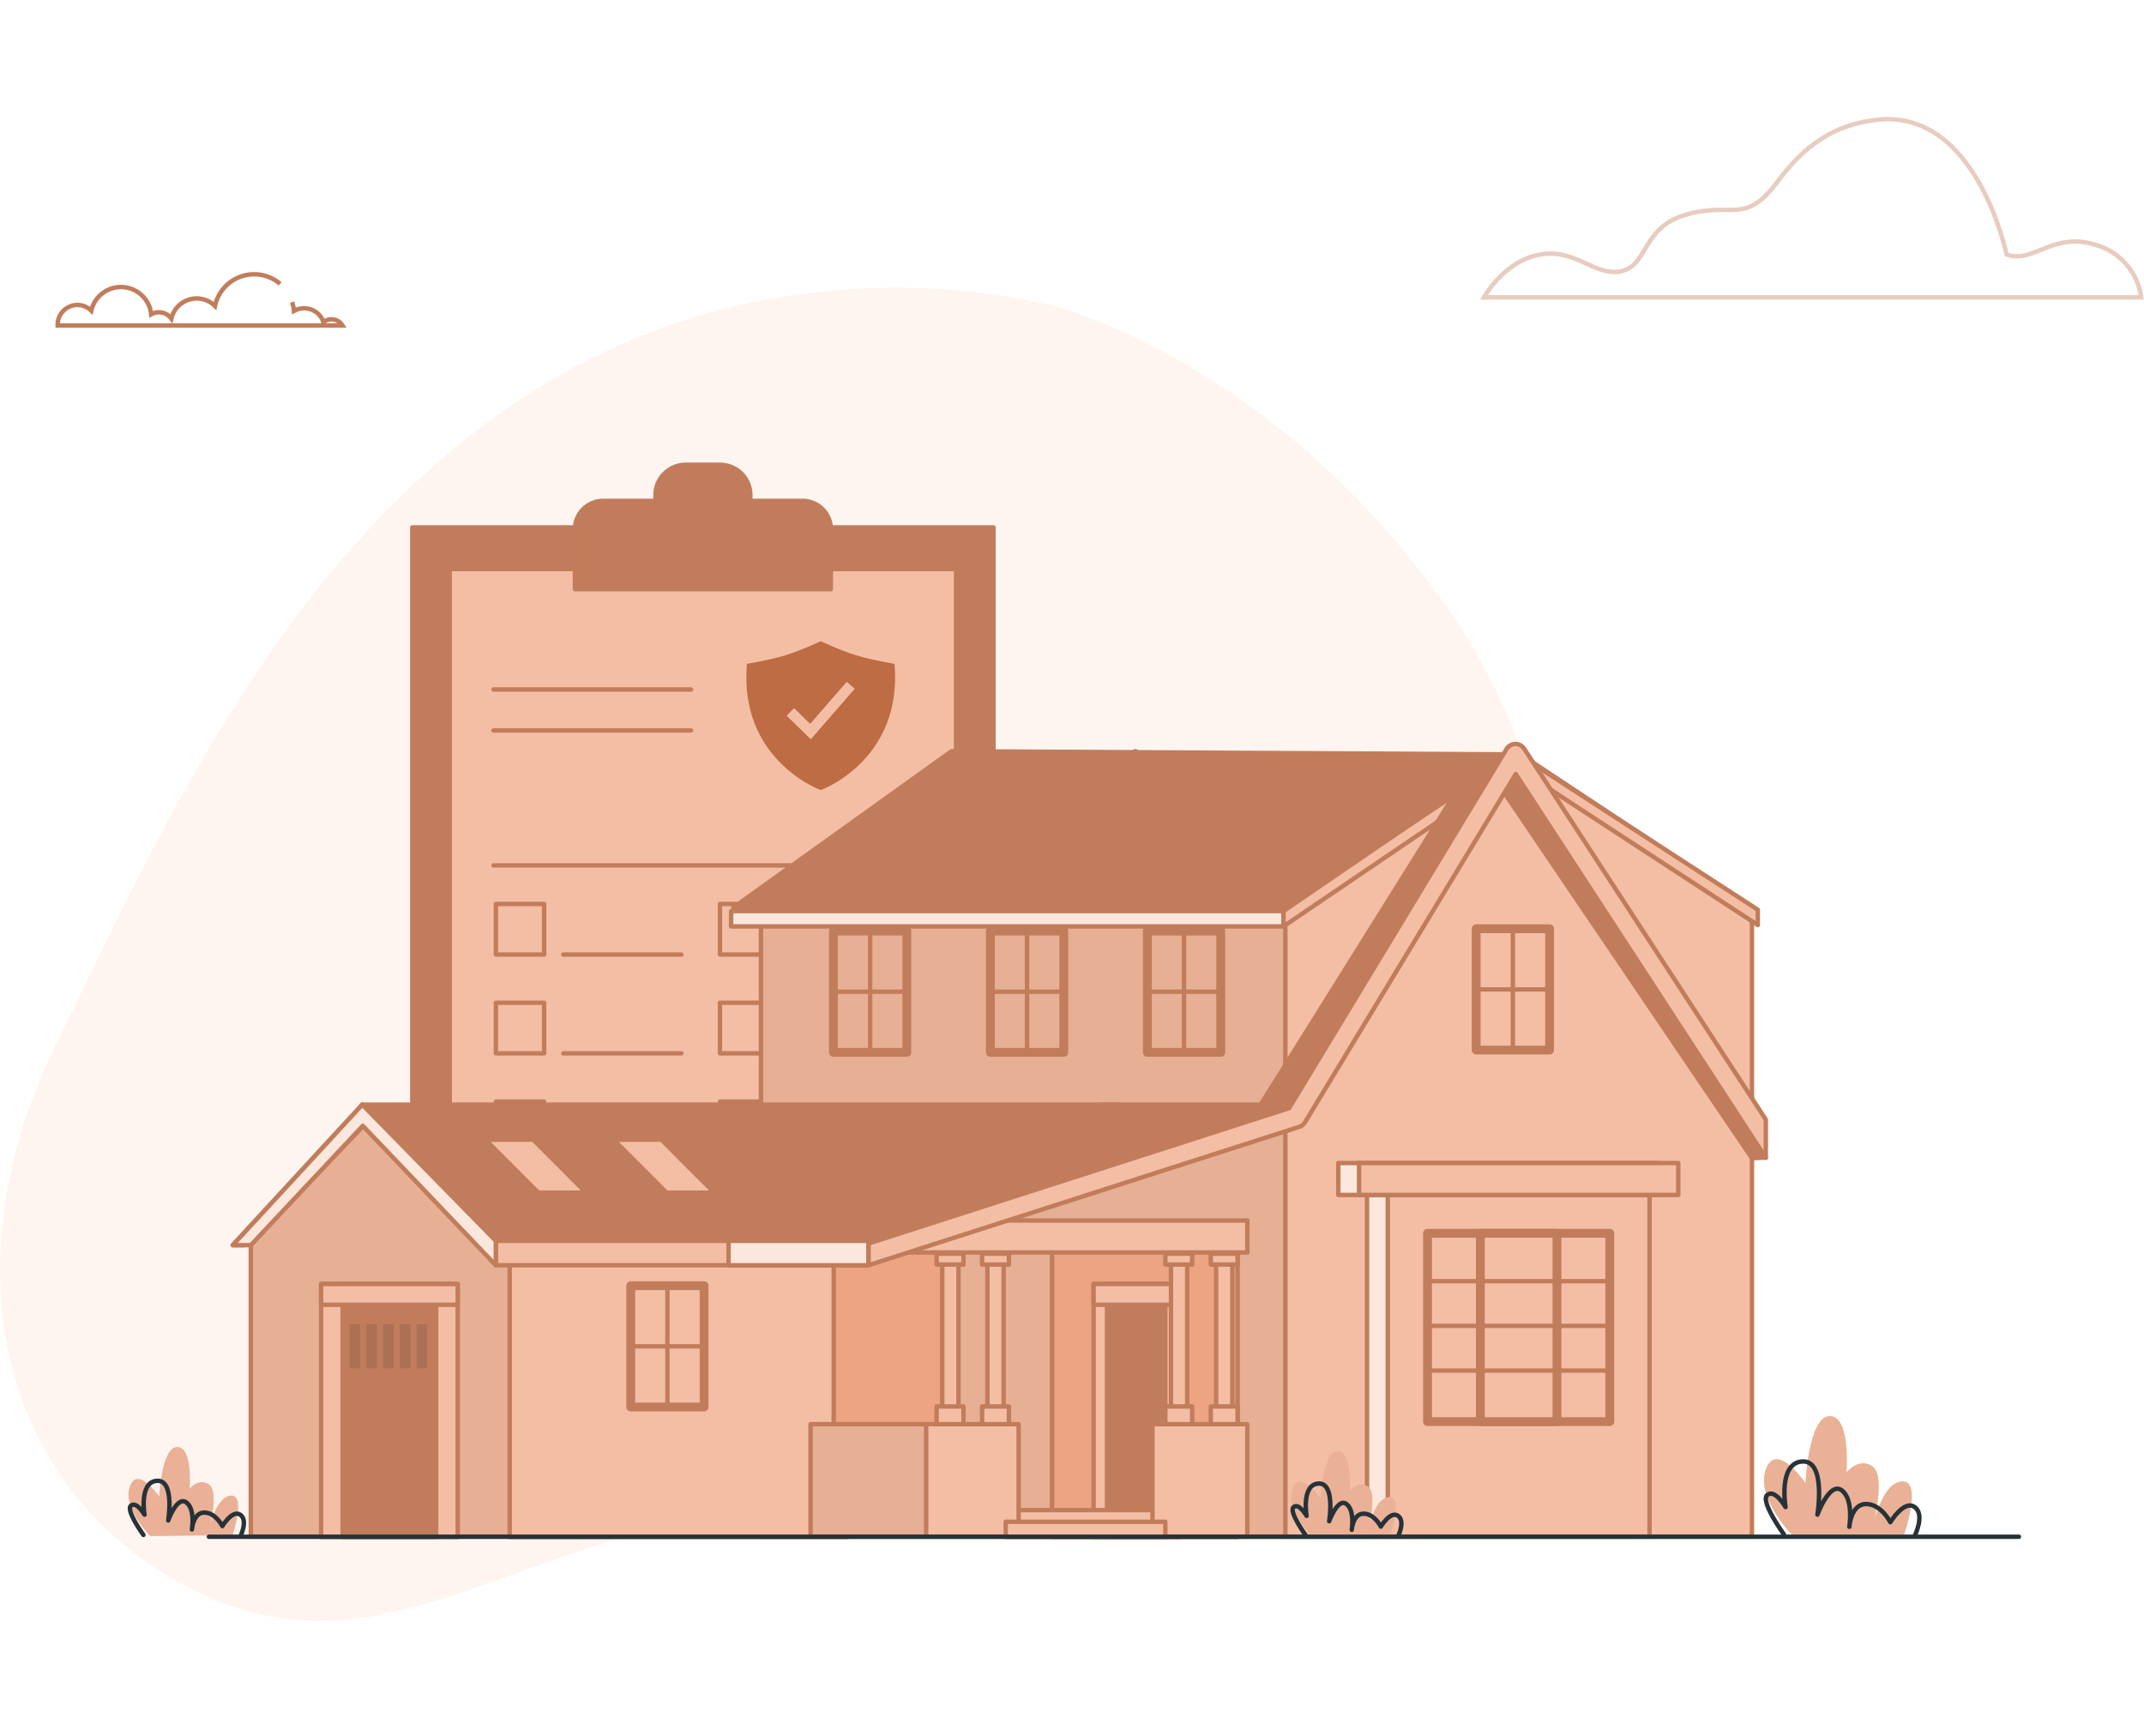
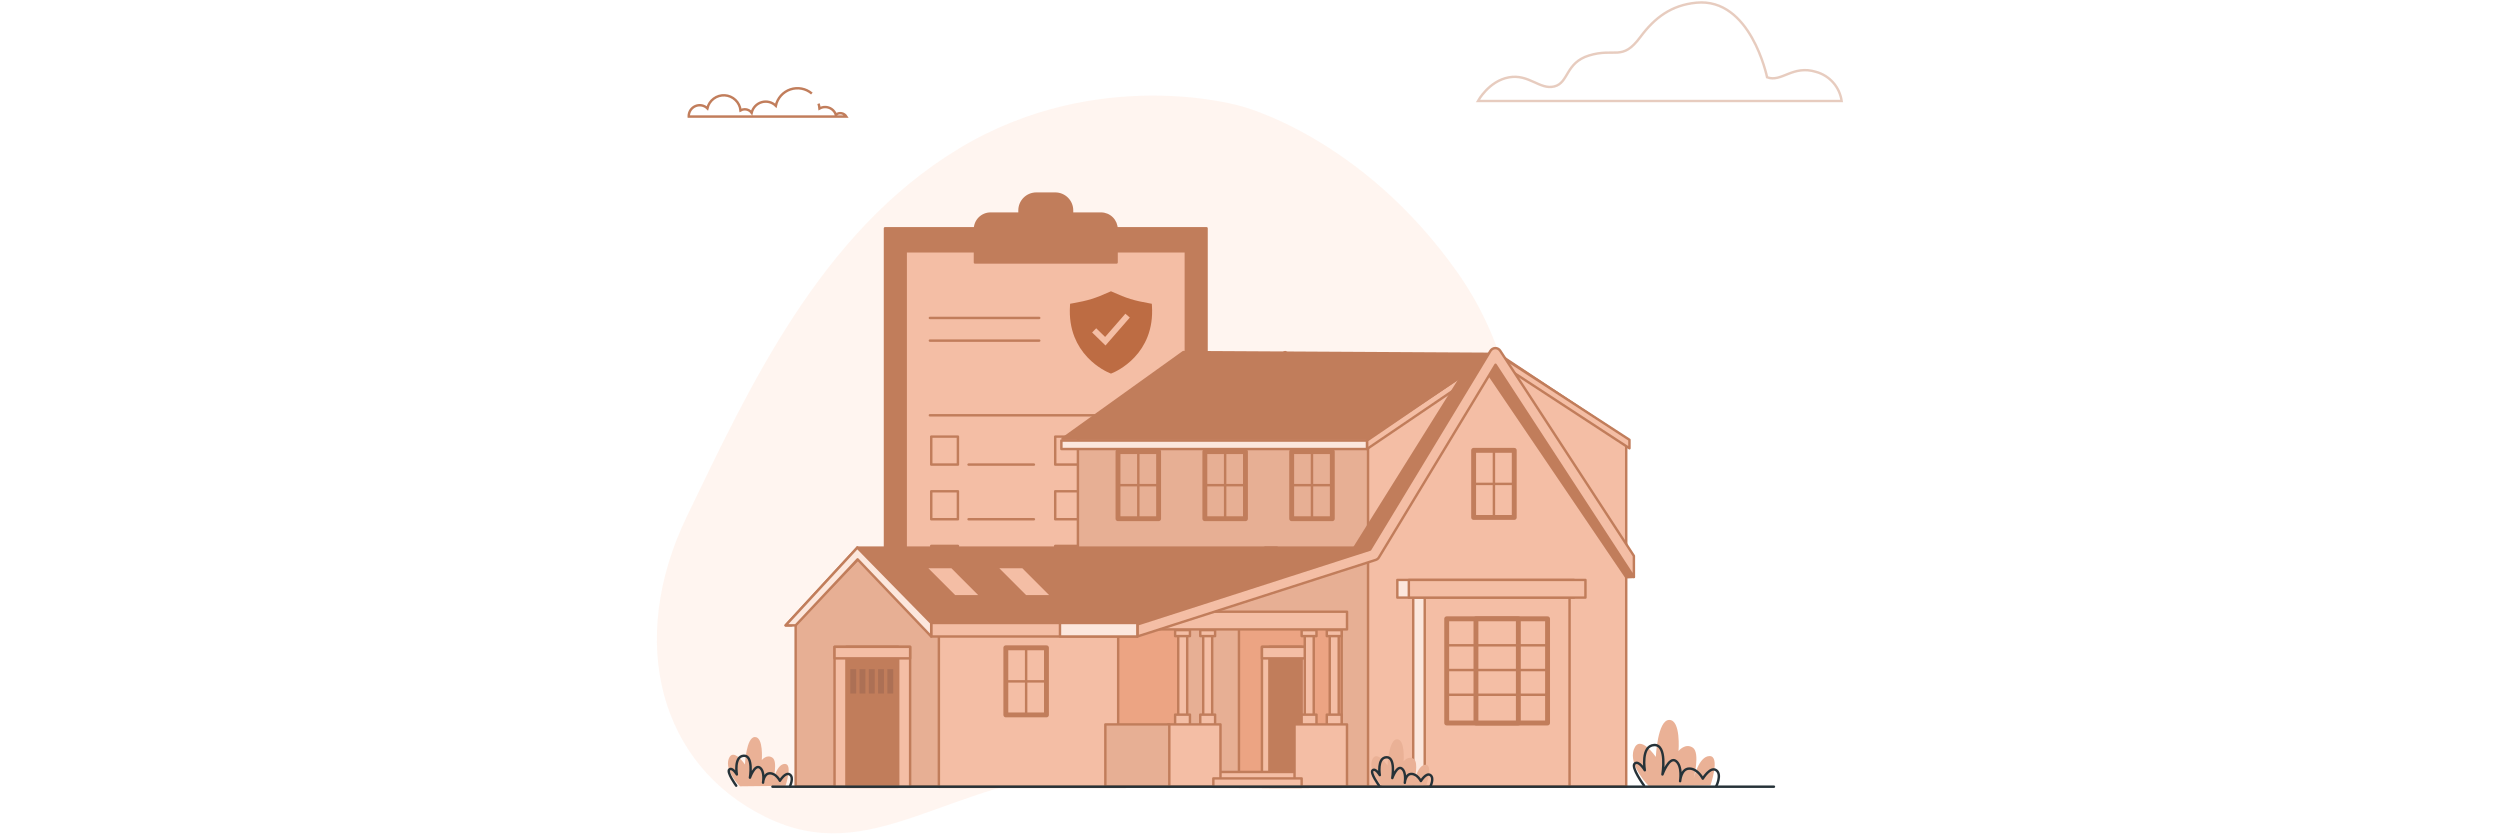
- <svg xmlns="http://www.w3.org/2000/svg" width="420" height="340" viewBox="0 0 484 340" fill="none">
+ <svg xmlns="http://www.w3.org/2000/svg" width="420" height="140" viewBox="0 0 484 340" fill="none">
  <path opacity="0.7" d="M237.957 43.2C237.957 43.2 180.265 26.209 123.281 60.575C66.296 94.941 37.282 159.014 12.359 210.433C-12.563 261.851 1.245 312.21 44.422 333.363C87.598 354.517 117.288 318.753 178.082 314.087C238.876 309.421 255.166 317.009 305.82 281.41C356.474 245.811 366.111 167.152 326.705 111.24C287.299 55.328 237.957 43.2 237.957 43.2Z" fill="#FFF1EA" />
  <path d="M63.237 38.165C62.047 37.148 60.613 36.459 59.076 36.163C57.539 35.867 55.952 35.976 54.469 36.478C52.987 36.98 51.661 37.858 50.62 39.027C49.579 40.196 48.859 41.615 48.532 43.145C47.788 42.412 46.862 41.891 45.849 41.634C44.837 41.378 43.774 41.395 42.771 41.686C41.767 41.976 40.859 42.528 40.14 43.285C39.42 44.042 38.916 44.978 38.678 45.995C38.352 45.556 37.928 45.199 37.44 44.953C36.952 44.708 36.413 44.581 35.866 44.581C35.262 44.583 34.668 44.738 34.14 45.032C33.969 43.414 33.231 41.91 32.056 40.785C30.88 39.661 29.345 38.989 27.721 38.89C26.097 38.791 24.491 39.271 23.188 40.245C21.885 41.218 20.969 42.622 20.604 44.207C19.976 43.59 19.18 43.172 18.315 43.006C17.451 42.84 16.556 42.933 15.744 43.273C14.932 43.614 14.239 44.186 13.751 44.919C13.264 45.652 13.003 46.512 13.003 47.392C12.999 47.446 12.999 47.5 13.003 47.553H77.323C77.106 47.203 76.817 46.902 76.476 46.671C76.135 46.44 75.749 46.283 75.343 46.211C74.938 46.139 74.521 46.153 74.121 46.253C73.721 46.352 73.347 46.535 73.022 46.789C72.714 45.876 72.126 45.084 71.342 44.524C70.557 43.965 69.617 43.667 68.653 43.672C67.851 43.671 67.061 43.877 66.361 44.268C66.302 43.593 66.166 42.927 65.956 42.282" stroke="#C17D5B" stroke-miterlimit="10" />
  <path d="M224.268 93.14H93.078V286.85H224.268V93.14Z" fill="#C17D5B" stroke="#C17D5B" stroke-linecap="round" stroke-linejoin="round" />
  <path d="M215.828 102.532H101.518V277.67H215.828V102.532Z" fill="#F4BEA5" stroke="#C17D5B" stroke-linecap="round" stroke-linejoin="round" />
  <path d="M136.161 87.152H181.186C182.876 87.152 184.497 87.823 185.692 89.018C186.887 90.213 187.559 91.834 187.559 93.525V107.088H129.788V93.573C129.782 92.732 129.942 91.898 130.26 91.119C130.577 90.34 131.045 89.632 131.638 89.035C132.23 88.438 132.935 87.965 133.711 87.641C134.488 87.318 135.32 87.152 136.161 87.152Z" fill="#C17D5B" stroke="#C17D5B" stroke-linecap="round" stroke-linejoin="round" />
  <path d="M154.78 79H162.47C163.379 78.99 164.28 79.161 165.122 79.503C165.964 79.844 166.729 80.35 167.373 80.991C168.017 81.632 168.527 82.394 168.874 83.234C169.22 84.074 169.396 84.974 169.391 85.883V87.132H147.965V85.883C147.96 84.983 148.132 84.092 148.472 83.259C148.812 82.426 149.313 81.668 149.946 81.029C150.579 80.39 151.331 79.881 152.161 79.533C152.991 79.185 153.881 79.004 154.78 79Z" fill="#C17D5B" stroke="#C17D5B" stroke-linecap="round" stroke-linejoin="round" />
  <path d="M202 124.864L201.94 123.931L201.014 123.766C194.528 122.61 191.821 121.774 185.769 119.057L185.275 118.834L184.781 119.057C178.728 121.774 176.021 122.61 169.536 123.766L168.609 123.931L168.55 124.864C168.261 129.417 168.877 133.659 170.381 137.473C171.614 140.584 173.437 143.43 175.753 145.855C179.762 150.082 184.018 151.918 184.83 152.243L185.28 152.422L185.73 152.243C186.542 151.918 190.798 150.082 194.807 145.855C197.119 143.429 198.939 140.583 200.168 137.473C201.673 133.659 202.288 129.417 202 124.864ZM183.037 140.957L177.58 135.64L179.259 133.937L182.893 137.475L191.151 127.998L192.965 129.559L183.037 140.957Z" fill="#BD6C43" />
  <path d="M111.399 129.725H156.001" stroke="#C17D5B" stroke-linecap="round" stroke-linejoin="round" />
  <path d="M111.399 138.972H156.001" stroke="#C17D5B" stroke-linecap="round" stroke-linejoin="round" />
  <path d="M111.399 169.434H205.495" stroke="#C17D5B" stroke-linecap="round" stroke-linejoin="round" />
  <path d="M122.829 178.134H111.947V189.553H122.829V178.134Z" stroke="#C17D5B" stroke-linecap="round" stroke-linejoin="round" />
  <path d="M173.41 178.134H162.528V189.553H173.41V178.134Z" stroke="#C17D5B" stroke-linecap="round" stroke-linejoin="round" />
  <path d="M127.174 189.553H153.829" stroke="#C17D5B" stroke-linecap="round" stroke-linejoin="round" />
  <path d="M177.754 189.553H204.409" stroke="#C17D5B" stroke-linecap="round" stroke-linejoin="round" />
  <path d="M122.829 200.434H111.947V211.854H122.829V200.434Z" stroke="#C17D5B" stroke-linecap="round" stroke-linejoin="round" />
  <path d="M173.41 200.434H162.528V211.854H173.41V200.434Z" stroke="#C17D5B" stroke-linecap="round" stroke-linejoin="round" />
  <path d="M127.174 211.854H153.829" stroke="#C17D5B" stroke-linecap="round" stroke-linejoin="round" />
  <path d="M177.754 211.854H204.409" stroke="#C17D5B" stroke-linecap="round" stroke-linejoin="round" />
  <path d="M122.829 222.735H111.947V234.154H122.829V222.735Z" stroke="#C17D5B" stroke-linecap="round" stroke-linejoin="round" />
  <path d="M173.41 222.735H162.528V234.154H173.41V222.735Z" stroke="#C17D5B" stroke-linecap="round" stroke-linejoin="round" />
  <path d="M127.174 234.155H153.829" stroke="#C17D5B" stroke-linecap="round" stroke-linejoin="round" />
  <path d="M177.754 234.155H204.409" stroke="#C17D5B" stroke-linecap="round" stroke-linejoin="round" />
  <path d="M122.829 245.036H111.947V256.455H122.829V245.036Z" stroke="#C17D5B" stroke-linecap="round" stroke-linejoin="round" />
  <path d="M173.41 245.036H162.528V256.455H173.41V245.036Z" stroke="#C17D5B" stroke-linecap="round" stroke-linejoin="round" />
  <path d="M127.174 256.455H153.829" stroke="#C17D5B" stroke-linecap="round" stroke-linejoin="round" />
  <path d="M177.754 256.455H204.409" stroke="#C17D5B" stroke-linecap="round" stroke-linejoin="round" />
  <path d="M117.775 320.928H56.624V254.528L85.355 224.803L117.775 254.528V320.928Z" fill="#E7AF94" stroke="#C17D5B" stroke-linecap="round" stroke-linejoin="round" />
  <path d="M318.328 320.928H171.788V178.972L256.361 143.659L318.328 178.972V320.928Z" fill="#E7AF94" stroke="#C17D5B" stroke-linecap="round" stroke-linejoin="round" />
  <path d="M191.343 242.012H115.061V321.018H191.343V242.012Z" fill="#F4BEA5" stroke="#C17D5B" stroke-linecap="round" stroke-linejoin="round" />
  <path d="M279.396 254.528H237.492V321.018H279.396V254.528Z" fill="#ECA483" stroke="#C17D5B" stroke-linecap="round" stroke-linejoin="round" />
  <path d="M266.104 263.913H246.877V321.018H266.104V263.913Z" fill="#F4BEA5" stroke="#C17D5B" stroke-linecap="round" stroke-linejoin="round" />
  <path d="M263.072 263.913H249.909V321.018H263.072V263.913Z" fill="#C17D5B" stroke="#C17D5B" stroke-linecap="round" stroke-linejoin="round" />
  <path d="M263.071 314.953H227.043V318.622H263.071V314.953Z" fill="#F4BEA5" stroke="#C17D5B" stroke-linecap="round" stroke-linejoin="round" />
  <path d="M266.104 263.913H246.877V268.606H266.104V263.913Z" fill="#F4BEA5" stroke="#C17D5B" stroke-linecap="round" stroke-linejoin="round" />
  <path d="M103.33 263.913H72.491V321.018H103.33V263.913Z" fill="#F4BEA5" stroke="#C17D5B" stroke-linecap="round" stroke-linejoin="round" />
  <path d="M98.459 263.913H77.343V321.018H98.459V263.913Z" fill="#C17D5B" stroke="#C17D5B" stroke-linecap="round" stroke-linejoin="round" />
  <path d="M103.33 263.913H72.491V268.606H103.33V263.913Z" fill="#F4BEA5" stroke="#C17D5B" stroke-linecap="round" stroke-linejoin="round" />
  <path d="M212.717 253.186H188.211V297.546H212.717V253.186Z" fill="#ECA483" stroke="#C17D5B" stroke-linecap="round" stroke-linejoin="round" />
  <path d="M395.495 320.928H290.163V178.972L342.207 143.659L395.495 178.972V320.928Z" fill="#F4BEA5" stroke="#C17D5B" stroke-linecap="round" stroke-linejoin="round" />
  <path d="M396.817 179.439L342.108 143.948L289.726 179.747V183.207L342.486 147.407L396.817 182.899V179.439Z" fill="#F4BEA5" stroke="#C17D5B" stroke-linecap="round" stroke-linejoin="round" />
  <path d="M328.756 152.786L284.049 224.276L290.163 225.061L336.7 148.779L395.494 235.52L398.626 235.391L339.97 145.18L328.756 152.786Z" fill="#C17D5B" stroke="#C17D5B" stroke-linecap="round" stroke-linejoin="round" />
  <path d="M290.163 178.972H165.524L214.795 143.659L342.108 144.375L290.163 178.972Z" fill="#C17D5B" stroke="#C17D5B" stroke-linecap="round" stroke-linejoin="round" />
  <path d="M367.688 240.222H308.595V320.928H367.688V240.222Z" fill="#FCE7DD" stroke="#C17D5B" stroke-linecap="round" stroke-linejoin="round" />
  <path d="M372.38 240.222H313.287V320.928H372.38V240.222Z" fill="#F4BEA5" stroke="#C17D5B" stroke-linecap="round" stroke-linejoin="round" />
  <path d="M363.402 252.47H322.254V294.981H363.402V252.47Z" fill="#F4BEA5" stroke="#C17D5B" stroke-width="2" stroke-linecap="round" stroke-linejoin="round" />
  <path d="M351.483 252.47H334.185V294.981H351.483V252.47Z" fill="#F4BEA5" stroke="#C17D5B" stroke-width="2" stroke-linecap="round" stroke-linejoin="round" />
  <path d="M374.169 236.613H302.112V243.821H374.169V236.613Z" fill="#FCE7DD" stroke="#C17D5B" stroke-linecap="round" stroke-linejoin="round" />
  <path d="M378.862 236.613H306.805V243.821H378.862V236.613Z" fill="#F4BEA5" stroke="#C17D5B" stroke-linecap="round" stroke-linejoin="round" />
  <path d="M268.003 253.186H264.345V292.098H268.003V253.186Z" fill="#F4BEA5" stroke="#C17D5B" stroke-linecap="round" stroke-linejoin="round" />
  <path d="M278.193 253.186H274.534V292.098H278.193V253.186Z" fill="#F4BEA5" stroke="#C17D5B" stroke-linecap="round" stroke-linejoin="round" />
  <path d="M269.127 291.561H263.072V295.925H269.127V291.561Z" fill="#F4BEA5" stroke="#C17D5B" stroke-linecap="round" stroke-linejoin="round" />
  <path d="M279.387 291.561H273.332V295.925H279.387V291.561Z" fill="#F4BEA5" stroke="#C17D5B" stroke-linecap="round" stroke-linejoin="round" />
  <path d="M269.127 257.073H263.072V259.529H269.127V257.073Z" fill="#F4BEA5" stroke="#C17D5B" stroke-linecap="round" stroke-linejoin="round" />
  <path d="M279.387 257.073H273.332V259.529H279.387V257.073Z" fill="#F4BEA5" stroke="#C17D5B" stroke-linecap="round" stroke-linejoin="round" />
  <path d="M281.573 295.557H260.169V320.928H281.573V295.557Z" fill="#F4BEA5" stroke="#C17D5B" stroke-linecap="round" stroke-linejoin="round" />
  <path d="M216.376 253.186H212.718V292.098H216.376V253.186Z" fill="#F4BEA5" stroke="#C17D5B" stroke-linecap="round" stroke-linejoin="round" />
  <path d="M226.566 253.186H222.907V292.098H226.566V253.186Z" fill="#F4BEA5" stroke="#C17D5B" stroke-linecap="round" stroke-linejoin="round" />
  <path d="M217.5 291.561H211.445V295.925H217.5V291.561Z" fill="#F4BEA5" stroke="#C17D5B" stroke-linecap="round" stroke-linejoin="round" />
  <path d="M227.76 291.561H221.705V295.925H227.76V291.561Z" fill="#F4BEA5" stroke="#C17D5B" stroke-linecap="round" stroke-linejoin="round" />
  <path d="M217.5 257.073H211.445V259.529H217.5V257.073Z" fill="#F4BEA5" stroke="#C17D5B" stroke-linecap="round" stroke-linejoin="round" />
  <path d="M227.76 257.073H221.705V259.529H227.76V257.073Z" fill="#F4BEA5" stroke="#C17D5B" stroke-linecap="round" stroke-linejoin="round" />
  <path d="M229.956 295.557H208.552V320.928H229.956V295.557Z" fill="#F4BEA5" stroke="#C17D5B" stroke-linecap="round" stroke-linejoin="round" />
  <path d="M209.079 295.557H182.982V320.928H209.079V295.557Z" fill="#E7AF94" stroke="#C17D5B" stroke-linecap="round" stroke-linejoin="round" />
  <path d="M281.583 256.795H200.877L214.567 249.587H281.583V256.795Z" fill="#F4BEA5" stroke="#C17D5B" stroke-linecap="round" stroke-linejoin="round" />
  <path d="M322.652 263.277H363.005" stroke="#C17D5B" stroke-linecap="round" stroke-linejoin="round" />
  <path d="M322.652 273.367H363.005" stroke="#C17D5B" stroke-linecap="round" stroke-linejoin="round" />
  <path d="M322.652 283.458H363.005" stroke="#C17D5B" stroke-linecap="round" stroke-linejoin="round" />
  <path d="M81.786 223.431L52.538 255.155H54.984L83.705 224.803L81.786 223.431Z" fill="#C17D5B" stroke="#C17D5B" stroke-linecap="round" stroke-linejoin="round" />
  <path d="M112.715 253.743H192.904L252.981 223.431H81.786L112.715 253.743Z" fill="#C17D5B" stroke="#C17D5B" stroke-linecap="round" stroke-linejoin="round" />
  <path d="M294.726 223.431H248.288L165.524 253.743H206.981L294.726 223.431Z" fill="#C17D5B" stroke="#C17D5B" stroke-linecap="round" stroke-linejoin="round" />
  <path d="M398.626 226.801L344.076 143.102C343.862 142.766 343.565 142.491 343.214 142.302C342.863 142.113 342.469 142.017 342.071 142.022C341.672 142.028 341.282 142.136 340.937 142.336C340.592 142.535 340.303 142.82 340.099 143.162L291.017 224.226L196.035 254.787V259.688L293.244 228.461C293.791 228.301 294.261 227.948 294.567 227.467L342.177 148.809L398.626 235.42V226.801Z" fill="#F4BEA5" stroke="#C17D5B" stroke-linecap="round" stroke-linejoin="round" />
  <path d="M275.579 184.251H259.006V211.63H275.579V184.251Z" stroke="#C17D5B" stroke-width="2" stroke-linecap="round" stroke-linejoin="round" />
  <path d="M267.287 184.977V210.914" stroke="#C17D5B" stroke-linecap="round" stroke-linejoin="round" />
  <path d="M275.21 197.94H259.363" stroke="#C17D5B" stroke-linecap="round" stroke-linejoin="round" />
  <path d="M158.954 264.301H142.381V291.68H158.954V264.301Z" stroke="#C17D5B" stroke-width="2" stroke-linecap="round" stroke-linejoin="round" />
  <path d="M150.662 265.017V290.964" stroke="#C17D5B" stroke-linecap="round" stroke-linejoin="round" />
  <path d="M158.595 277.99H142.738" stroke="#C17D5B" stroke-linecap="round" stroke-linejoin="round" />
  <path d="M349.813 183.734H333.24V211.113H349.813V183.734Z" stroke="#C17D5B" stroke-width="2" stroke-linecap="round" stroke-linejoin="round" />
  <path d="M341.521 184.45V210.397" stroke="#C17D5B" stroke-linecap="round" stroke-linejoin="round" />
  <path d="M349.445 197.424H333.598" stroke="#C17D5B" stroke-linecap="round" stroke-linejoin="round" />
  <path d="M240.147 184.251H223.574V211.63H240.147V184.251Z" stroke="#C17D5B" stroke-width="2" stroke-linecap="round" stroke-linejoin="round" />
  <path d="M231.855 184.977V210.914" stroke="#C17D5B" stroke-linecap="round" stroke-linejoin="round" />
  <path d="M239.789 197.94H223.932" stroke="#C17D5B" stroke-linecap="round" stroke-linejoin="round" />
  <path d="M204.714 184.251H188.142V211.63H204.714V184.251Z" stroke="#C17D5B" stroke-width="2" stroke-linecap="round" stroke-linejoin="round" />
  <path d="M196.434 184.977V210.914" stroke="#C17D5B" stroke-linecap="round" stroke-linejoin="round" />
  <path d="M204.357 197.94H188.5" stroke="#C17D5B" stroke-linecap="round" stroke-linejoin="round" />
  <path d="M131.107 242.797H121.722L110.776 231.841H120.161L131.107 242.797Z" fill="#F4BEA5" />
  <path d="M160.046 242.797H150.662L139.716 231.841H149.101L160.046 242.797Z" fill="#F4BEA5" />
  <path d="M81.816 272.512H78.416V283.468H81.816V272.512Z" fill="#AC7055" stroke="#C17D5B" stroke-linecap="round" stroke-linejoin="round" />
  <path d="M85.594 272.512H82.194V283.468H85.594V272.512Z" fill="#AC7055" stroke="#C17D5B" stroke-linecap="round" stroke-linejoin="round" />
  <path d="M89.382 272.512H85.972V283.468H89.382V272.512Z" fill="#AC7055" stroke="#C17D5B" stroke-linecap="round" stroke-linejoin="round" />
  <path d="M93.17 272.512H89.76V283.468H93.17V272.512Z" fill="#AC7055" stroke="#C17D5B" stroke-linecap="round" stroke-linejoin="round" />
  <path d="M96.937 272.512H93.537V283.468H96.937V272.512Z" fill="#AC7055" stroke="#C17D5B" stroke-linecap="round" stroke-linejoin="round" />
  <path d="M196.036 254.17H111.93V259.688H196.036V254.17Z" fill="#F4BEA5" stroke="#C17D5B" stroke-linecap="round" stroke-linejoin="round" />
  <path d="M196.035 254.17H164.471V259.688H196.035V254.17Z" fill="#FCE7DD" stroke="#C17D5B" stroke-linecap="round" stroke-linejoin="round" />
  <path d="M111.929 254.17L81.786 223.431L52.538 255.155H56.624L81.896 228.213L111.929 259.688V254.17Z" fill="#FCE7DD" stroke="#C17D5B" stroke-linecap="round" stroke-linejoin="round" />
  <path d="M263.071 317.588H227.043V321.018H263.071V317.588Z" fill="#F4BEA5" stroke="#C17D5B" stroke-linecap="round" stroke-linejoin="round" />
  <path d="M289.726 179.747H165.048V183.197H289.726V179.747Z" fill="#FCE7DD" stroke="#C17D5B" stroke-linecap="round" stroke-linejoin="round" />
  <path d="M404.789 320.819C404.789 320.819 396.219 312.249 398.625 305.727C401.031 299.206 407.573 308.819 407.573 308.819C407.573 308.819 408.259 293.728 413.06 293.728C417.862 293.728 416.838 306.413 416.838 306.413C416.838 306.413 419.572 302.983 422.664 305.041C425.756 307.099 423.002 317.727 423.002 317.727C423.002 317.727 425.06 308.471 429.524 308.471C433.988 308.471 429.862 320.471 429.862 320.471" fill="#EAB196" />
  <path d="M402.741 320.471C402.741 320.471 397.253 312.935 398.963 311.523C400.673 310.112 403.079 314.267 403.079 314.267C403.079 314.267 401.369 304.326 406.847 303.978C412.325 303.63 410.277 315.977 410.277 315.977C410.277 315.977 413.02 308.432 415.764 310.489C418.508 312.547 417.484 318.721 417.484 318.721C417.484 318.721 417.822 313.581 421.252 313.581C424.682 313.581 426.74 317.687 426.74 317.687C426.74 317.687 429.822 312.547 432.228 314.267C434.634 315.987 432.228 320.779 432.228 320.779" stroke="#263238" stroke-linecap="round" stroke-linejoin="round" />
  <path d="M296.167 320.819C296.167 320.819 290.092 314.744 291.792 310.131C293.492 305.519 298.105 312.319 298.105 312.319C298.105 312.319 298.592 301.621 301.993 301.621C305.393 301.621 304.667 310.619 304.667 310.619C304.667 310.619 306.655 308.183 308.803 309.624C310.95 311.066 309.041 318.572 309.041 318.572C309.041 318.572 310.503 312.01 313.654 312.01C316.806 312.01 313.903 320.511 313.903 320.511" fill="#EAB196" />
  <path d="M294.706 320.57C294.706 320.57 290.819 315.232 292.042 314.257C293.265 313.283 294.955 316.246 294.955 316.246C294.955 316.246 293.742 309.197 297.629 308.959C301.516 308.72 300.055 317.459 300.055 317.459C300.055 317.459 301.993 312.11 303.942 313.571C305.89 315.033 305.155 319.397 305.155 319.397C305.155 319.397 305.403 315.759 307.829 315.759C310.255 315.759 311.716 318.671 311.716 318.671C311.716 318.671 313.903 315.023 315.603 316.246C317.303 317.469 315.603 320.859 315.603 320.859" stroke="#263238" stroke-linecap="round" stroke-linejoin="round" />
  <path d="M33.897 320.819C33.897 320.819 27.535 314.456 29.314 309.615C31.094 304.773 35.935 311.901 35.935 311.901C35.935 311.901 36.452 300.707 40.011 300.707C43.57 300.707 42.815 310.122 42.815 310.122C42.815 310.122 44.803 307.577 47.139 309.127C49.476 310.678 47.398 318.542 47.398 318.542C47.398 318.542 48.919 311.673 52.23 311.673C55.54 311.673 52.488 320.62 52.488 320.62" fill="#EAB196" />
  <path d="M32.376 320.56C32.376 320.56 28.3 314.963 29.572 313.939C30.845 312.915 32.624 315.977 32.624 315.977C32.624 315.977 31.352 308.6 35.428 308.342C39.504 308.084 37.973 317.289 37.973 317.289C37.973 317.289 39.961 311.692 42.049 313.213C44.137 314.734 43.322 319.327 43.322 319.327C43.322 319.327 43.58 315.51 46.125 315.51C48.67 315.51 50.201 318.562 50.201 318.562C50.201 318.562 52.488 314.744 54.267 316.017C56.047 317.289 54.267 320.859 54.267 320.859" stroke="#263238" stroke-linecap="round" stroke-linejoin="round" />
  <path d="M47.163 320.968H455.764" stroke="#263238" stroke-linecap="round" stroke-linejoin="round" />
  <path opacity="0.3" d="M452.97 31.529C452.97 31.529 446.29 -1.121 424.02 1.109C413.9 2.109 407.13 7.189 401.26 15.109C393.73 25.219 391.03 19.339 380.26 22.659C370.62 25.659 372.1 33.789 366.16 35.269C360.22 36.749 355.78 30.079 347.61 31.559C339.44 33.039 335 41.209 335 41.209H483.39C483.003 38.434 481.814 35.831 479.968 33.722C478.122 31.613 475.7 30.09 473 29.339C463.36 26.339 458.9 33.759 452.97 31.529Z" stroke="#B05529" stroke-miterlimit="10" />
</svg>
